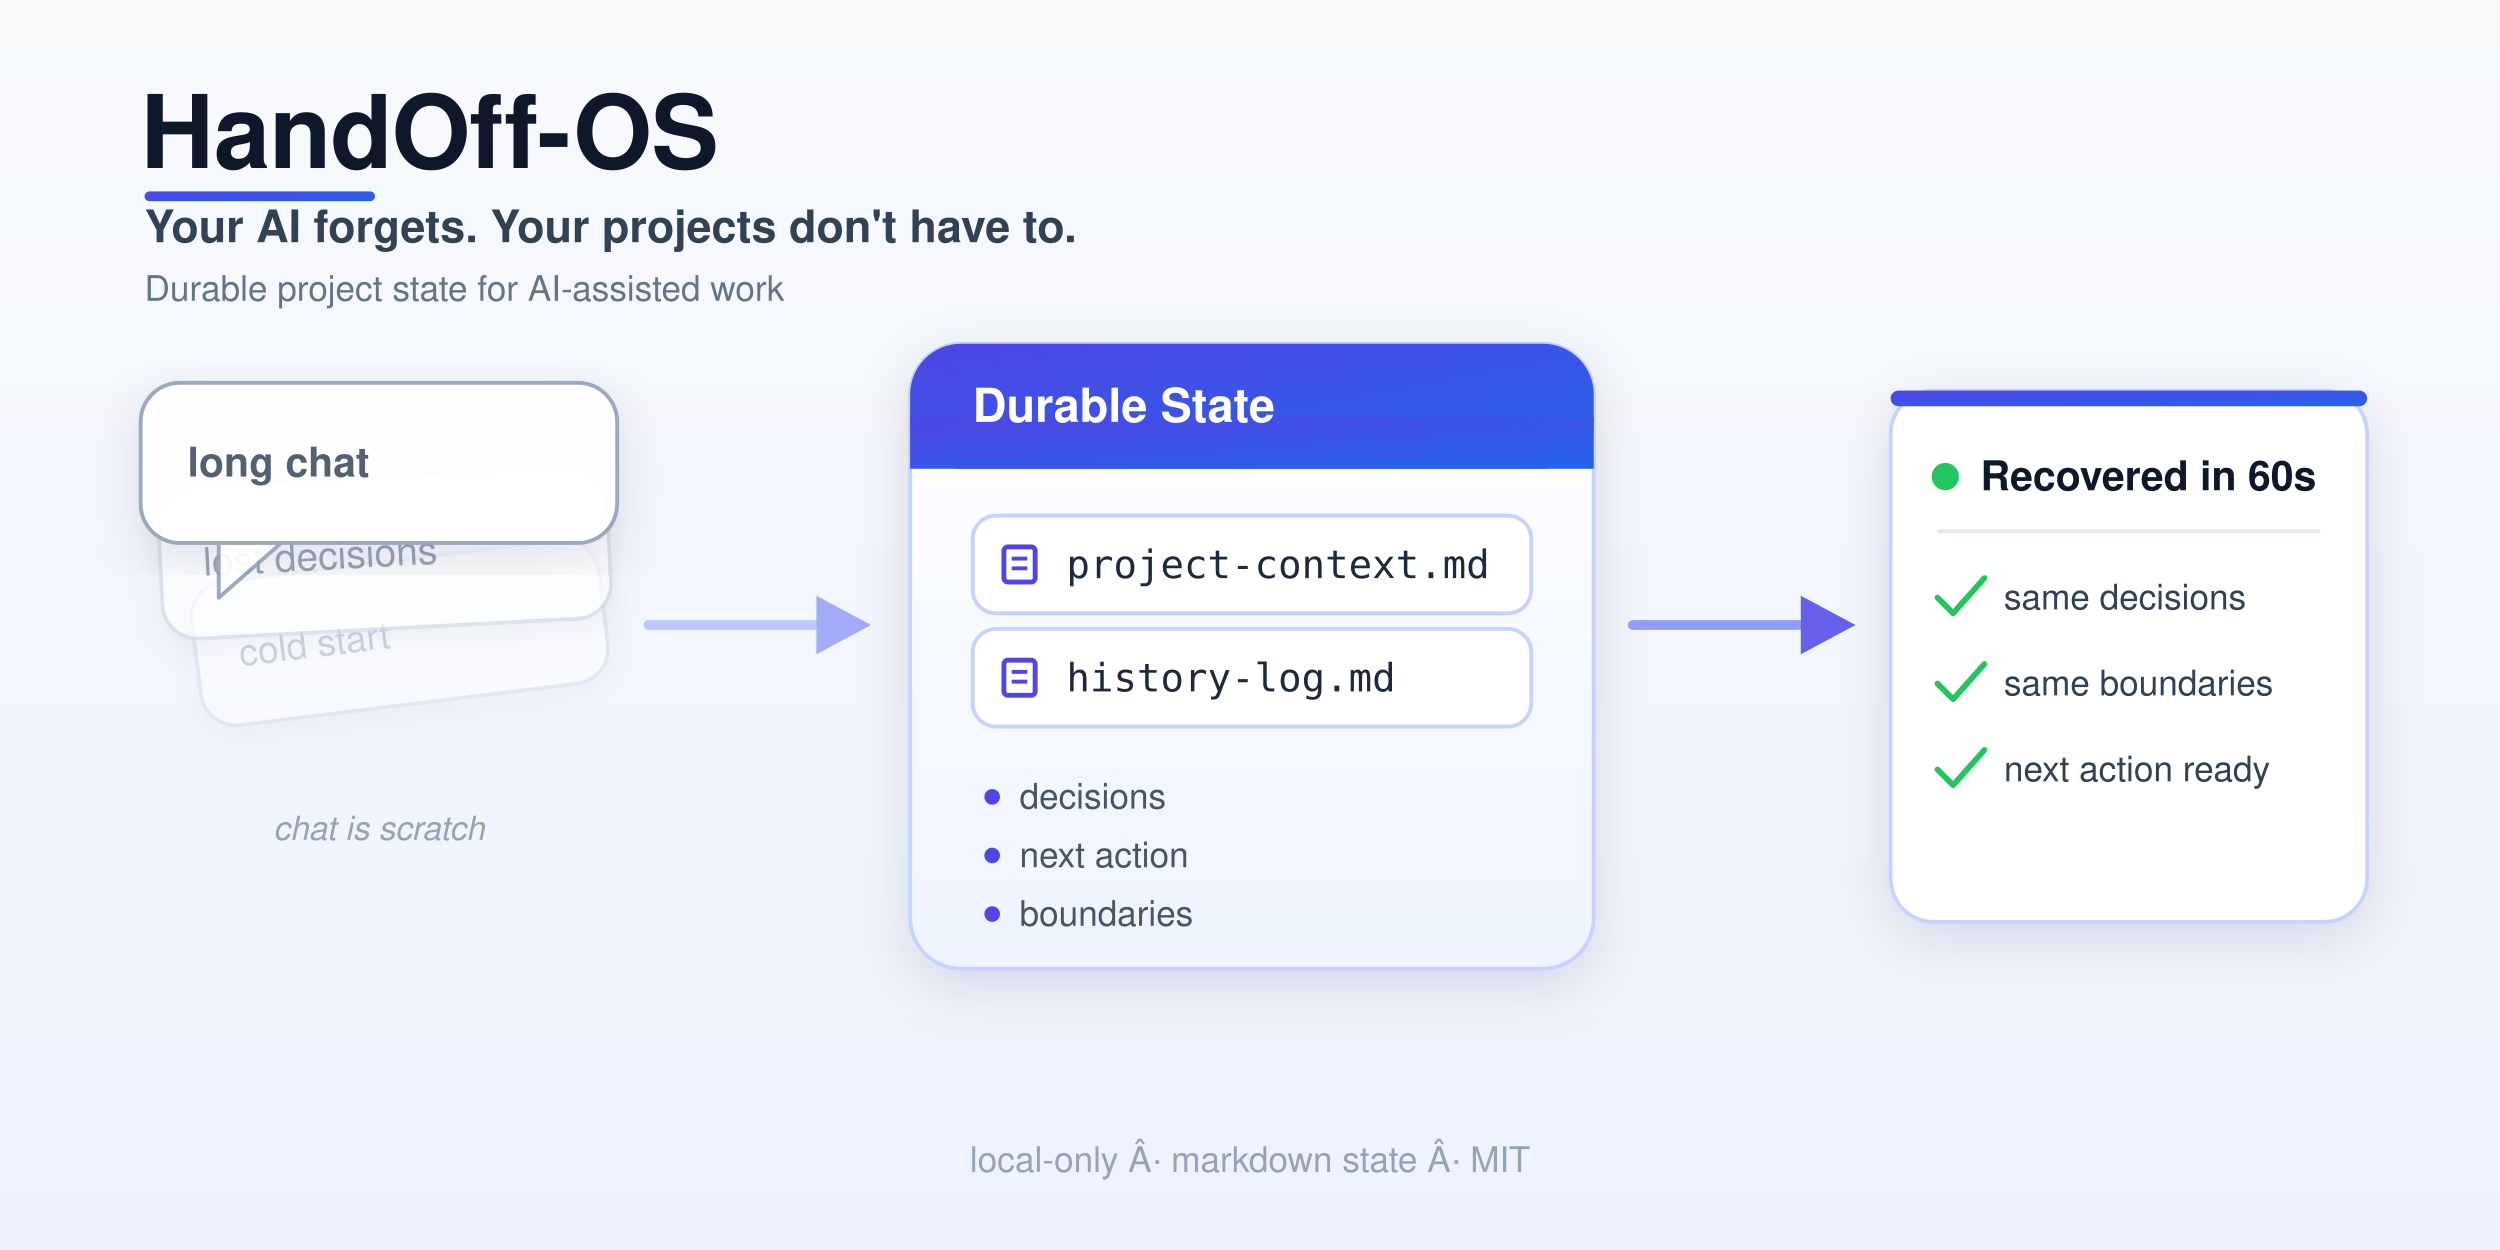
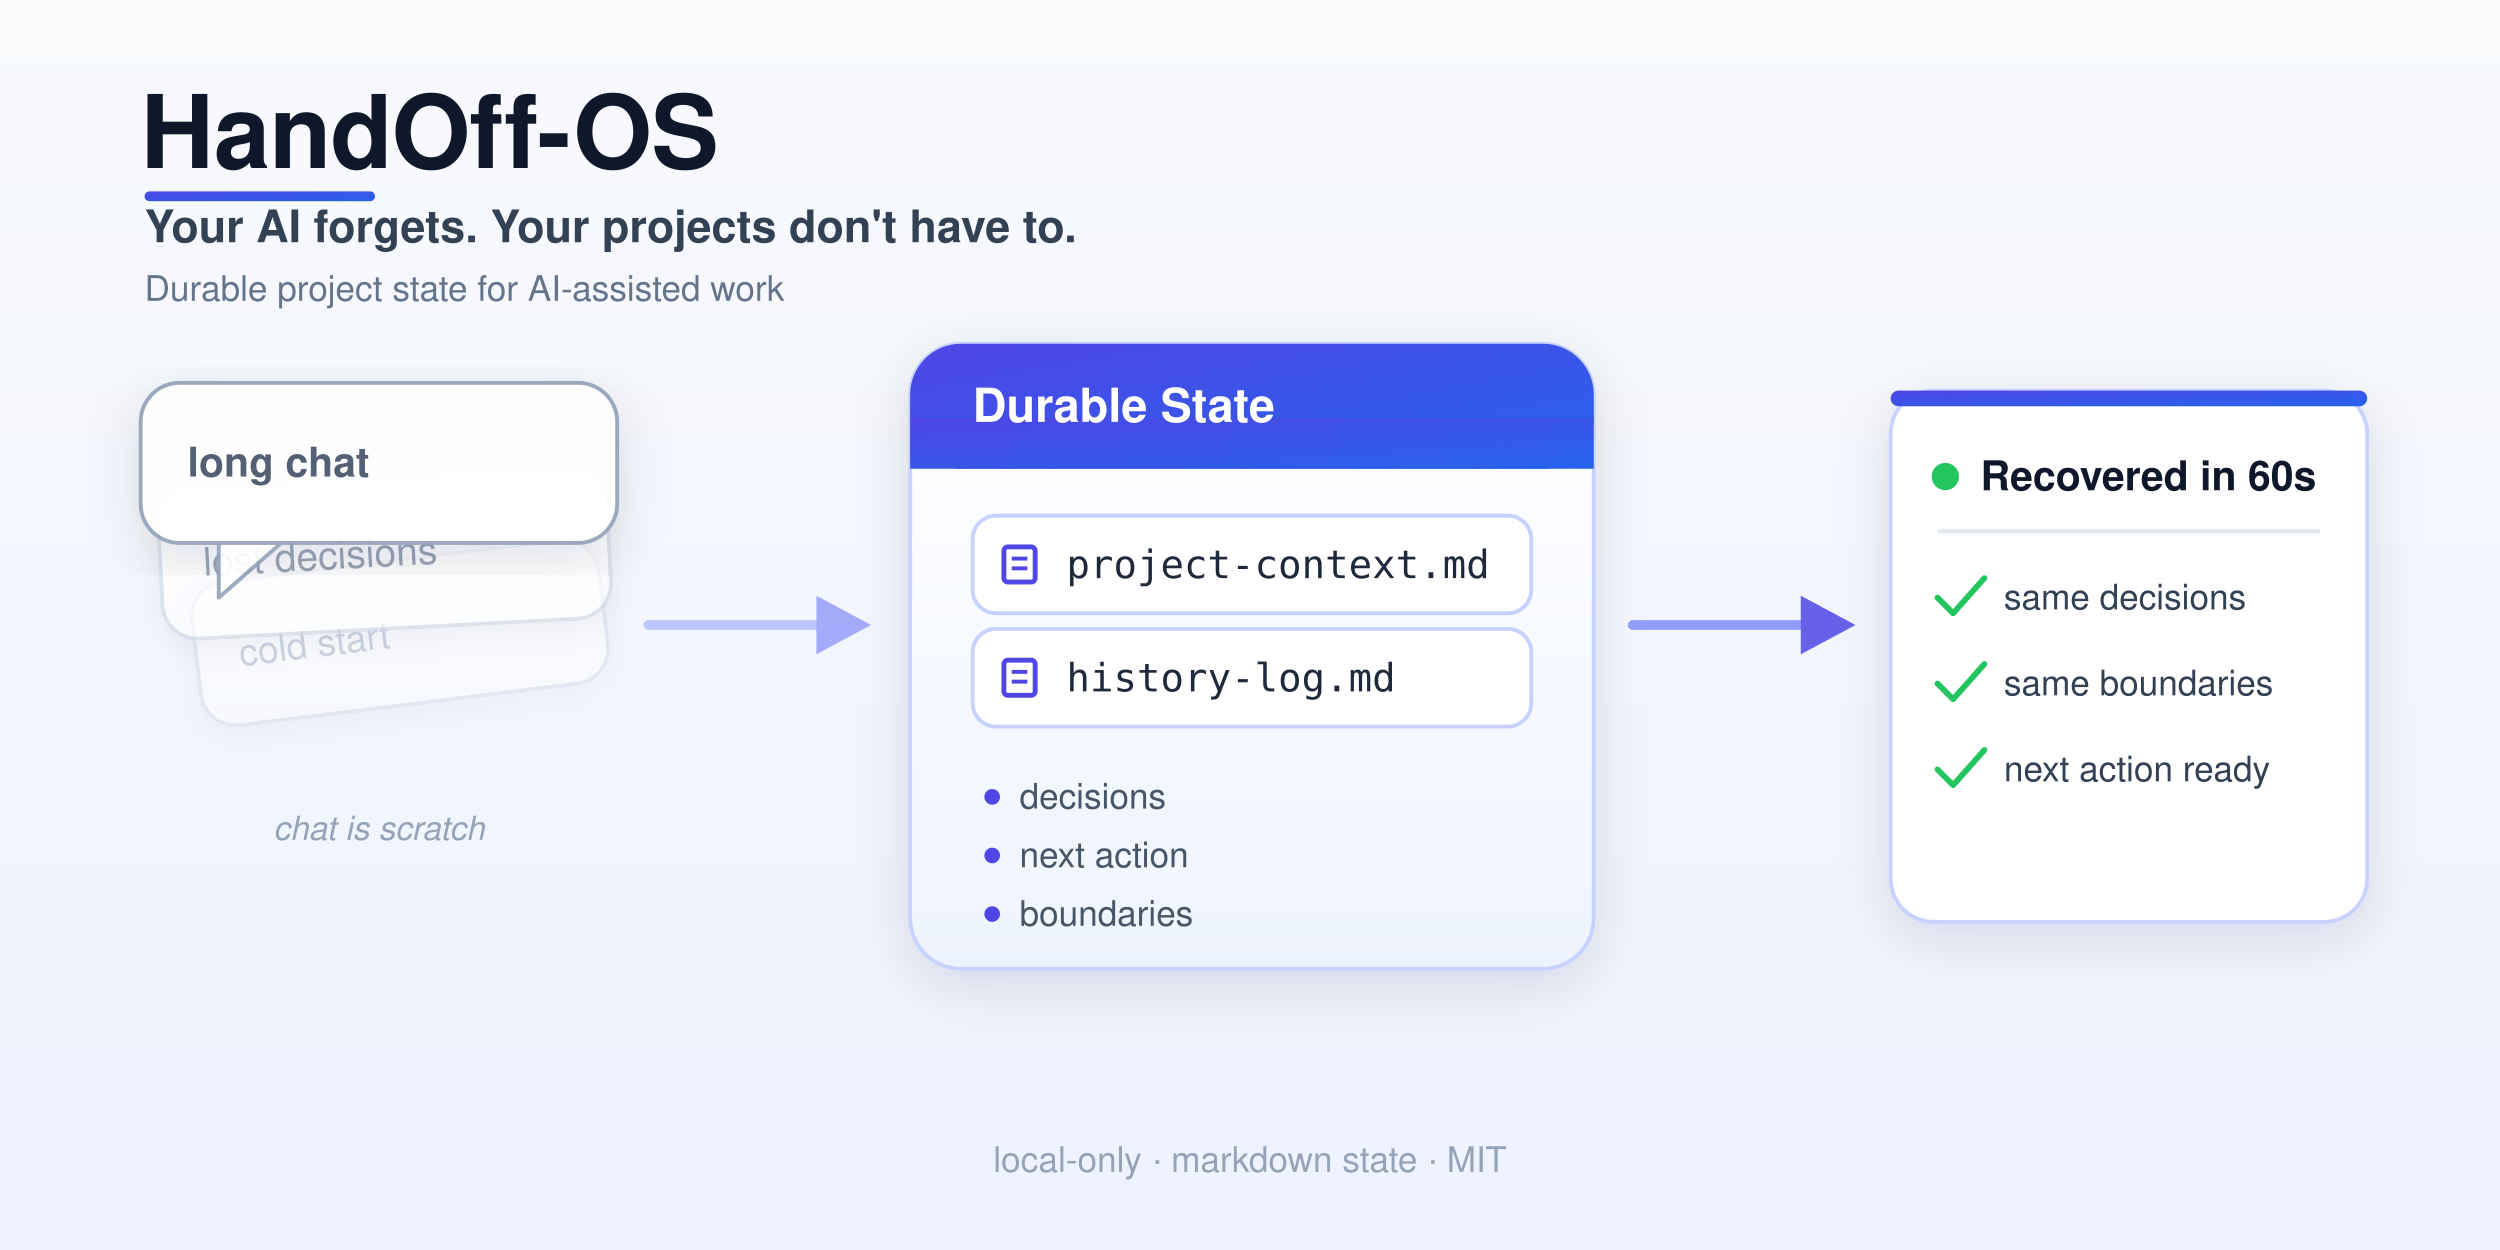
<svg xmlns="http://www.w3.org/2000/svg" viewBox="0 0 1280 640" width="1280" height="640" role="img" aria-label="HandOff-OS visual: messy AI chat becomes durable Markdown state, then a fresh chat recovers the project.">
  <defs>
    <linearGradient id="bg" x1="0" y1="0" x2="0" y2="1">
      <stop offset="0" stop-color="#f8fafc" />
      <stop offset="1" stop-color="#eef2ff" />
    </linearGradient>
    <linearGradient id="hero" x1="0" y1="0" x2="0" y2="1">
      <stop offset="0" stop-color="#ffffff" />
      <stop offset="1" stop-color="#eef4ff" />
    </linearGradient>
    <linearGradient id="accent" x1="0" y1="0" x2="1" y2="1">
      <stop offset="0" stop-color="#4f46e5" />
      <stop offset="1" stop-color="#2563eb" />
    </linearGradient>
    <filter id="soft" x="-20%" y="-20%" width="140%" height="140%">
      <feDropShadow dx="0" dy="8" stdDeviation="14" flood-color="#1e293b" flood-opacity="0.12" />
    </filter>
    <filter id="softlite" x="-20%" y="-20%" width="140%" height="140%">
      <feDropShadow dx="0" dy="4" stdDeviation="8" flood-color="#1e293b" flood-opacity="0.08" />
    </filter>
  </defs>
  <rect x="0" y="0" width="1280" height="640" fill="url(#bg)" />
  <text x="72" y="86" font-family="Segoe UI, Helvetica, Arial, sans-serif" font-size="52" font-weight="800" fill="#0f172a" letter-spacing="-0.5">HandOff-OS</text>
  <text x="74" y="124" font-family="Segoe UI, Helvetica, Arial, sans-serif" font-size="23" font-weight="600" fill="#334155">Your AI forgets. Your projects don't have to.</text>
  <text x="74" y="154" font-family="Segoe UI, Helvetica, Arial, sans-serif" font-size="18" fill="#64748b">Durable project state for AI-assisted work</text>
  <rect x="74" y="98" width="118" height="5" rx="2.5" fill="url(#accent)" />
  <g opacity="0.42">
    <g transform="translate(96 300) rotate(-7)">
      <rect x="0" y="0" width="210" height="74" rx="18" fill="#ffffff" stroke="#cbd5e1" stroke-width="2" filter="url(#softlite)" />
      <text x="22" y="44" font-family="Segoe UI, Helvetica, Arial, sans-serif" font-size="19" fill="#94a3b8">cold start</text>
    </g>
  </g>
  <g opacity="0.62">
    <g transform="translate(80 250) rotate(-3)">
      <rect x="0" y="0" width="230" height="78" rx="18" fill="#ffffff" stroke="#cbd5e1" stroke-width="2" filter="url(#softlite)" />
      <text x="22" y="46" font-family="Segoe UI, Helvetica, Arial, sans-serif" font-size="20" fill="#64748b">lost decisions</text>
    </g>
  </g>
  <g opacity="0.92">
    <g transform="translate(72 196)">
      <rect x="0" y="0" width="244" height="82" rx="20" fill="#ffffff" stroke="#94a3b8" stroke-width="2" filter="url(#soft)" />
      <path d="M40 82 L40 110 L72 82 Z" fill="#ffffff" stroke="#94a3b8" stroke-width="2" stroke-linejoin="round" />
      <text x="24" y="48" font-family="Segoe UI, Helvetica, Arial, sans-serif" font-size="21" font-weight="600" fill="#475569">long chat</text>
    </g>
  </g>
  <text x="194" y="430" font-family="Segoe UI, Helvetica, Arial, sans-serif" font-size="17" fill="#94a3b8" text-anchor="middle" font-style="italic">chat is scratch</text>
  <g opacity="0.7">
    <line x1="332" y1="320" x2="420" y2="320" stroke="#a5b4fc" stroke-width="5" stroke-linecap="round" />
    <path d="M418 305 L446 320 L418 335 Z" fill="#818cf8" />
  </g>
  <g filter="url(#soft)">
    <rect x="466" y="176" width="350" height="320" rx="26" fill="url(#hero)" stroke="#c7d2fe" stroke-width="2" />
  </g>
  <rect x="466" y="176" width="350" height="64" rx="26" fill="url(#accent)" />
  <rect x="466" y="214" width="350" height="26" fill="#ffffff" opacity="0" />
  <rect x="466" y="214" width="350" height="26" fill="url(#accent)" />
  <text x="498" y="216" font-family="Segoe UI, Helvetica, Arial, sans-serif" font-size="24" font-weight="800" fill="#ffffff">Durable State</text>
  <rect x="498" y="264" width="286" height="50" rx="12" fill="#ffffff" stroke="#c7d2fe" stroke-width="2" />
  <rect x="514" y="280" width="16" height="18" rx="2" fill="none" stroke="#4f46e5" stroke-width="2.5" />
  <line x1="518" y1="286" x2="526" y2="286" stroke="#4f46e5" stroke-width="2" />
  <line x1="518" y1="291" x2="526" y2="291" stroke="#4f46e5" stroke-width="2" />
  <text x="546" y="296" font-family="Consolas, Menlo, monospace" font-size="20" fill="#1e293b">project-context.md</text>
  <rect x="498" y="322" width="286" height="50" rx="12" fill="#ffffff" stroke="#c7d2fe" stroke-width="2" />
  <rect x="514" y="338" width="16" height="18" rx="2" fill="none" stroke="#4f46e5" stroke-width="2.5" />
  <line x1="518" y1="344" x2="526" y2="344" stroke="#4f46e5" stroke-width="2" />
  <line x1="518" y1="349" x2="526" y2="349" stroke="#4f46e5" stroke-width="2" />
  <text x="546" y="354" font-family="Consolas, Menlo, monospace" font-size="20" fill="#1e293b">history-log.md</text>
  <g font-family="Segoe UI, Helvetica, Arial, sans-serif" font-size="18" fill="#475569">
    <circle cx="508" cy="408" r="4" fill="#4f46e5" />
    <text x="522" y="414">decisions</text>
    <circle cx="508" cy="438" r="4" fill="#4f46e5" />
    <text x="522" y="444">next action</text>
    <circle cx="508" cy="468" r="4" fill="#4f46e5" />
    <text x="522" y="474">boundaries</text>
  </g>
  <g opacity="0.85">
    <line x1="836" y1="320" x2="924" y2="320" stroke="#818cf8" stroke-width="5" stroke-linecap="round" />
    <path d="M922 305 L950 320 L922 335 Z" fill="#4f46e5" />
  </g>
  <g filter="url(#soft)">
    <rect x="968" y="200" width="244" height="272" rx="22" fill="#ffffff" stroke="#c7d2fe" stroke-width="2" />
  </g>
  <rect x="968" y="200" width="244" height="8" rx="4" fill="url(#accent)" />
  <circle cx="996" cy="244" r="7" fill="#22c55e" />
  <text x="1014" y="251" font-family="Segoe UI, Helvetica, Arial, sans-serif" font-size="21" font-weight="800" fill="#0f172a">Recovered in 60s</text>
  <line x1="992" y1="272" x2="1188" y2="272" stroke="#e2e8f0" stroke-width="2" />
  <g font-family="Segoe UI, Helvetica, Arial, sans-serif" font-size="18" fill="#334155">
    <path d="M992 306 l8 8 l16 -18" fill="none" stroke="#22c55e" stroke-width="3" stroke-linecap="round" stroke-linejoin="round" />
    <text x="1026" y="312">same decisions</text>
    <path d="M992 350 l8 8 l16 -18" fill="none" stroke="#22c55e" stroke-width="3" stroke-linecap="round" stroke-linejoin="round" />
    <text x="1026" y="356">same boundaries</text>
    <path d="M992 394 l8 8 l16 -18" fill="none" stroke="#22c55e" stroke-width="3" stroke-linecap="round" stroke-linejoin="round" />
    <text x="1026" y="400">next action ready</text>
  </g>
-   <text x="640" y="600" font-family="Segoe UI, Helvetica, Arial, sans-serif" font-size="18" fill="#94a3b8" text-anchor="middle">local-only Â· markdown state Â· MIT</text>
+   <text x="640" y="600" font-family="Segoe UI, Helvetica, Arial, sans-serif" font-size="18" fill="#94a3b8" text-anchor="middle">local-only · markdown state · MIT</text>
</svg>
